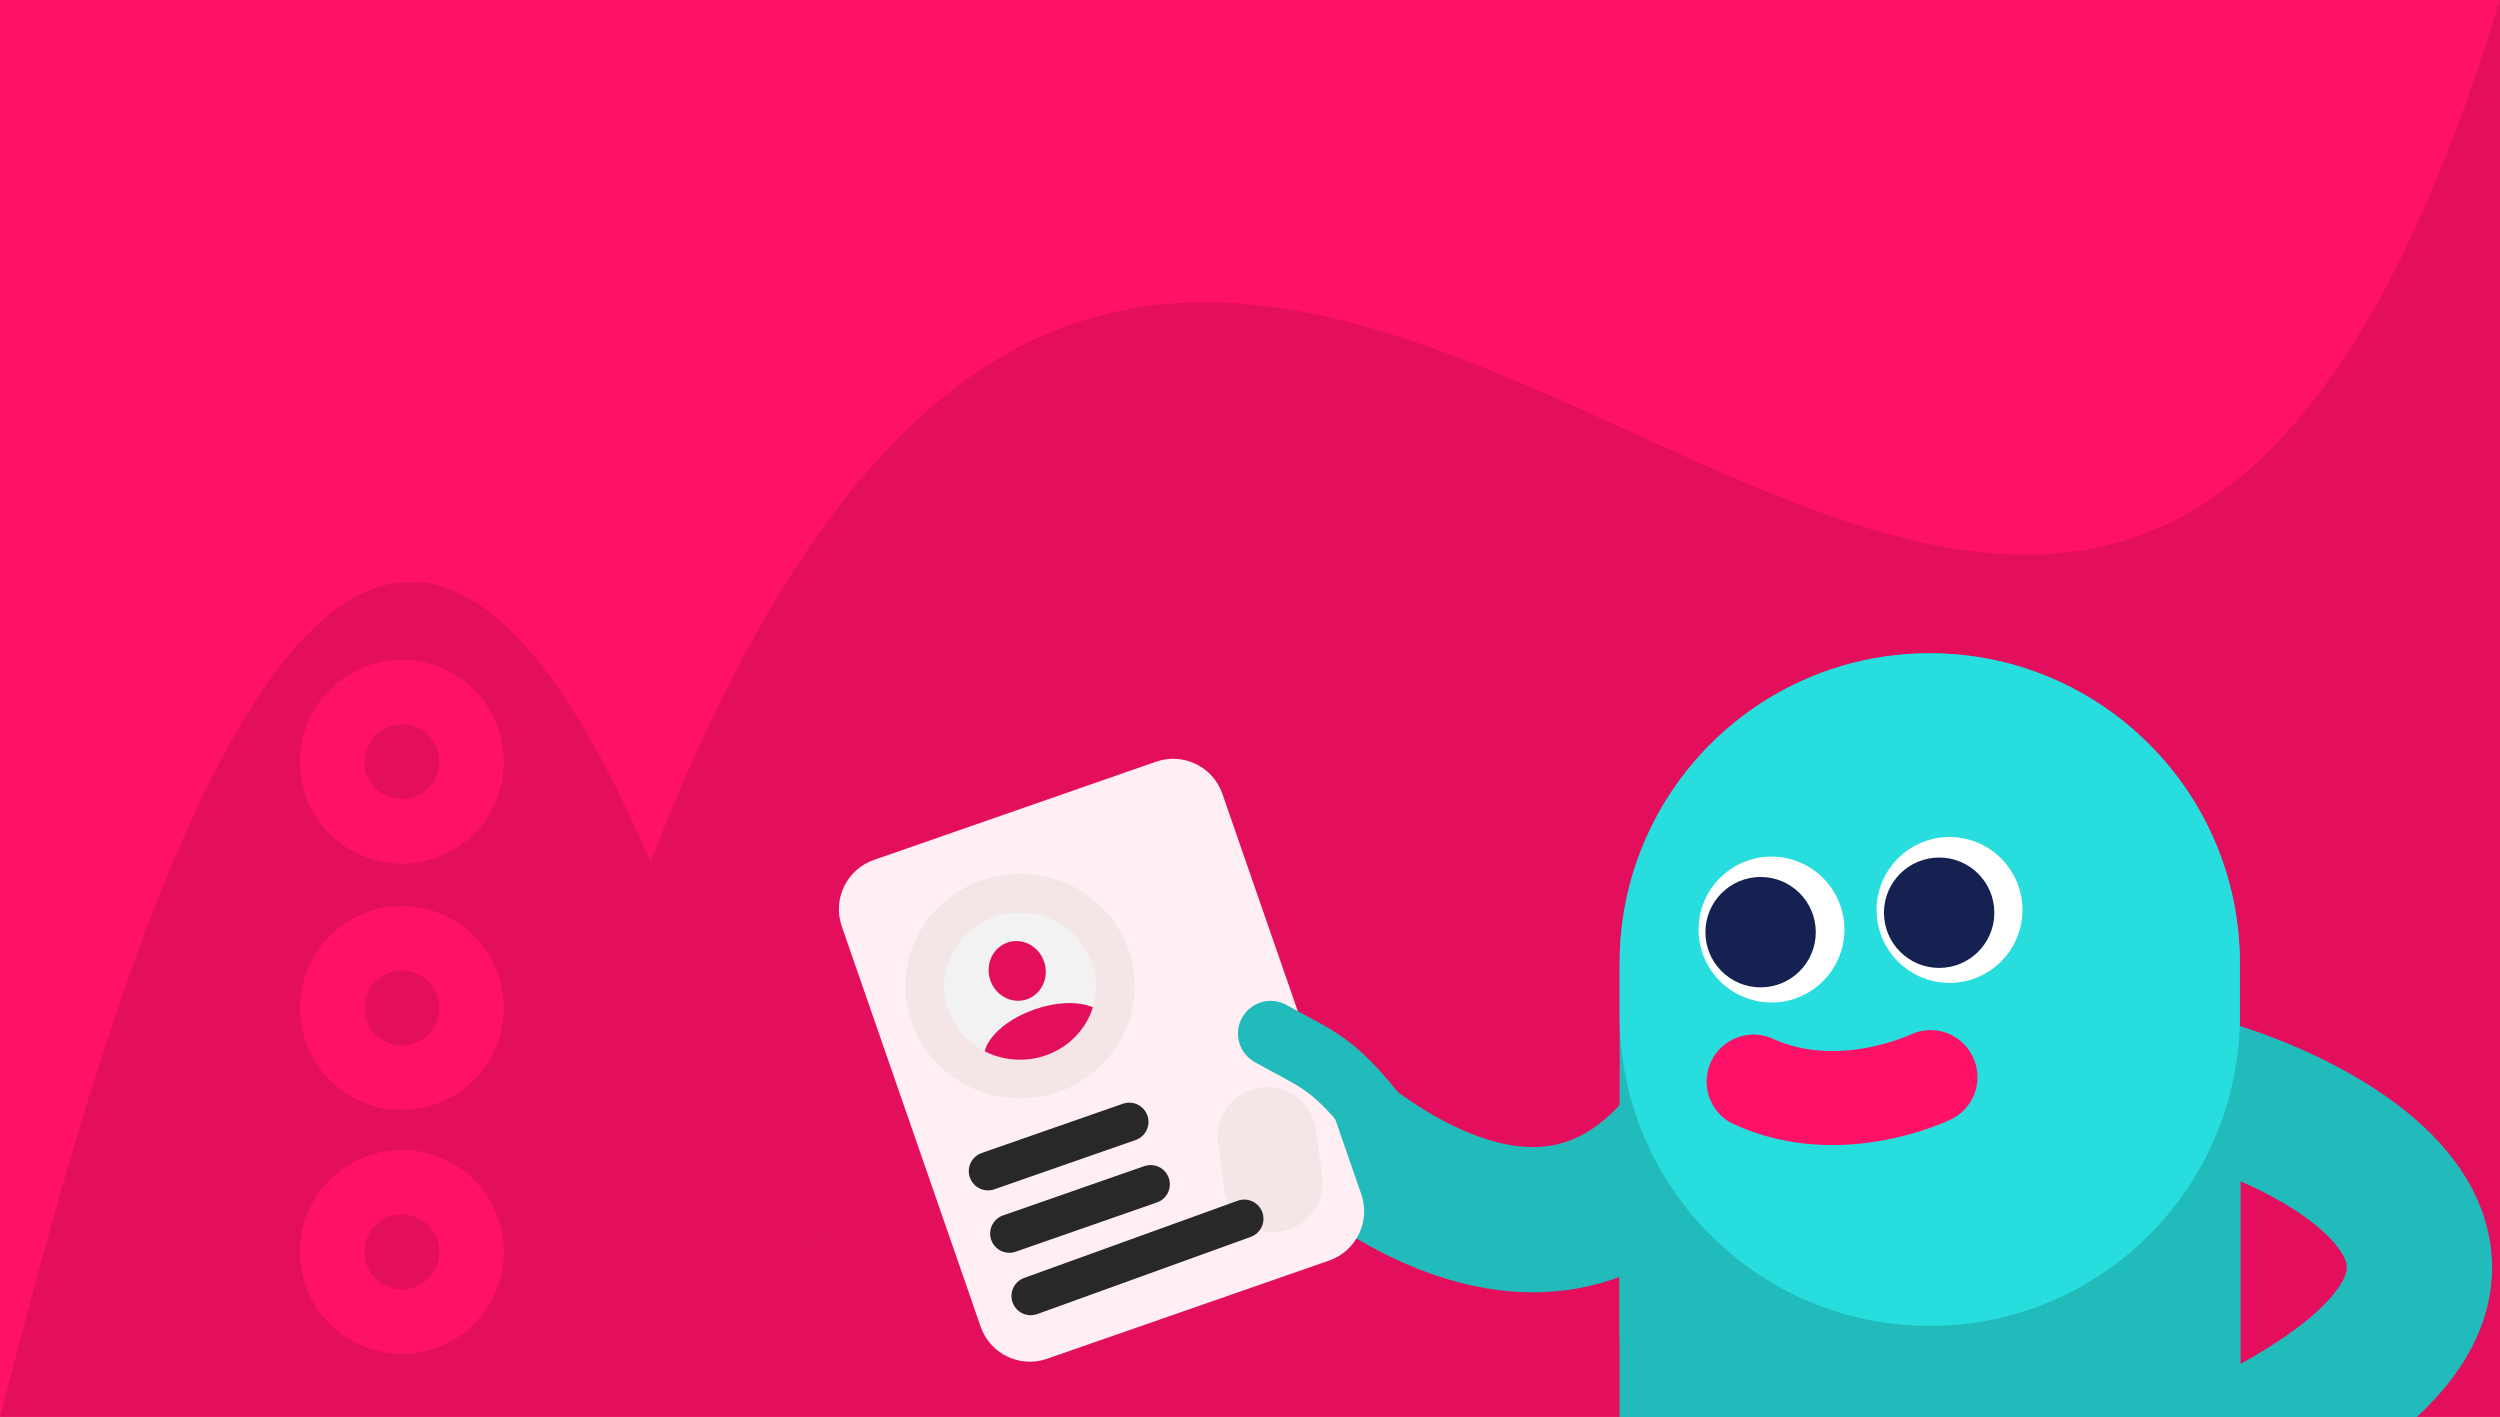
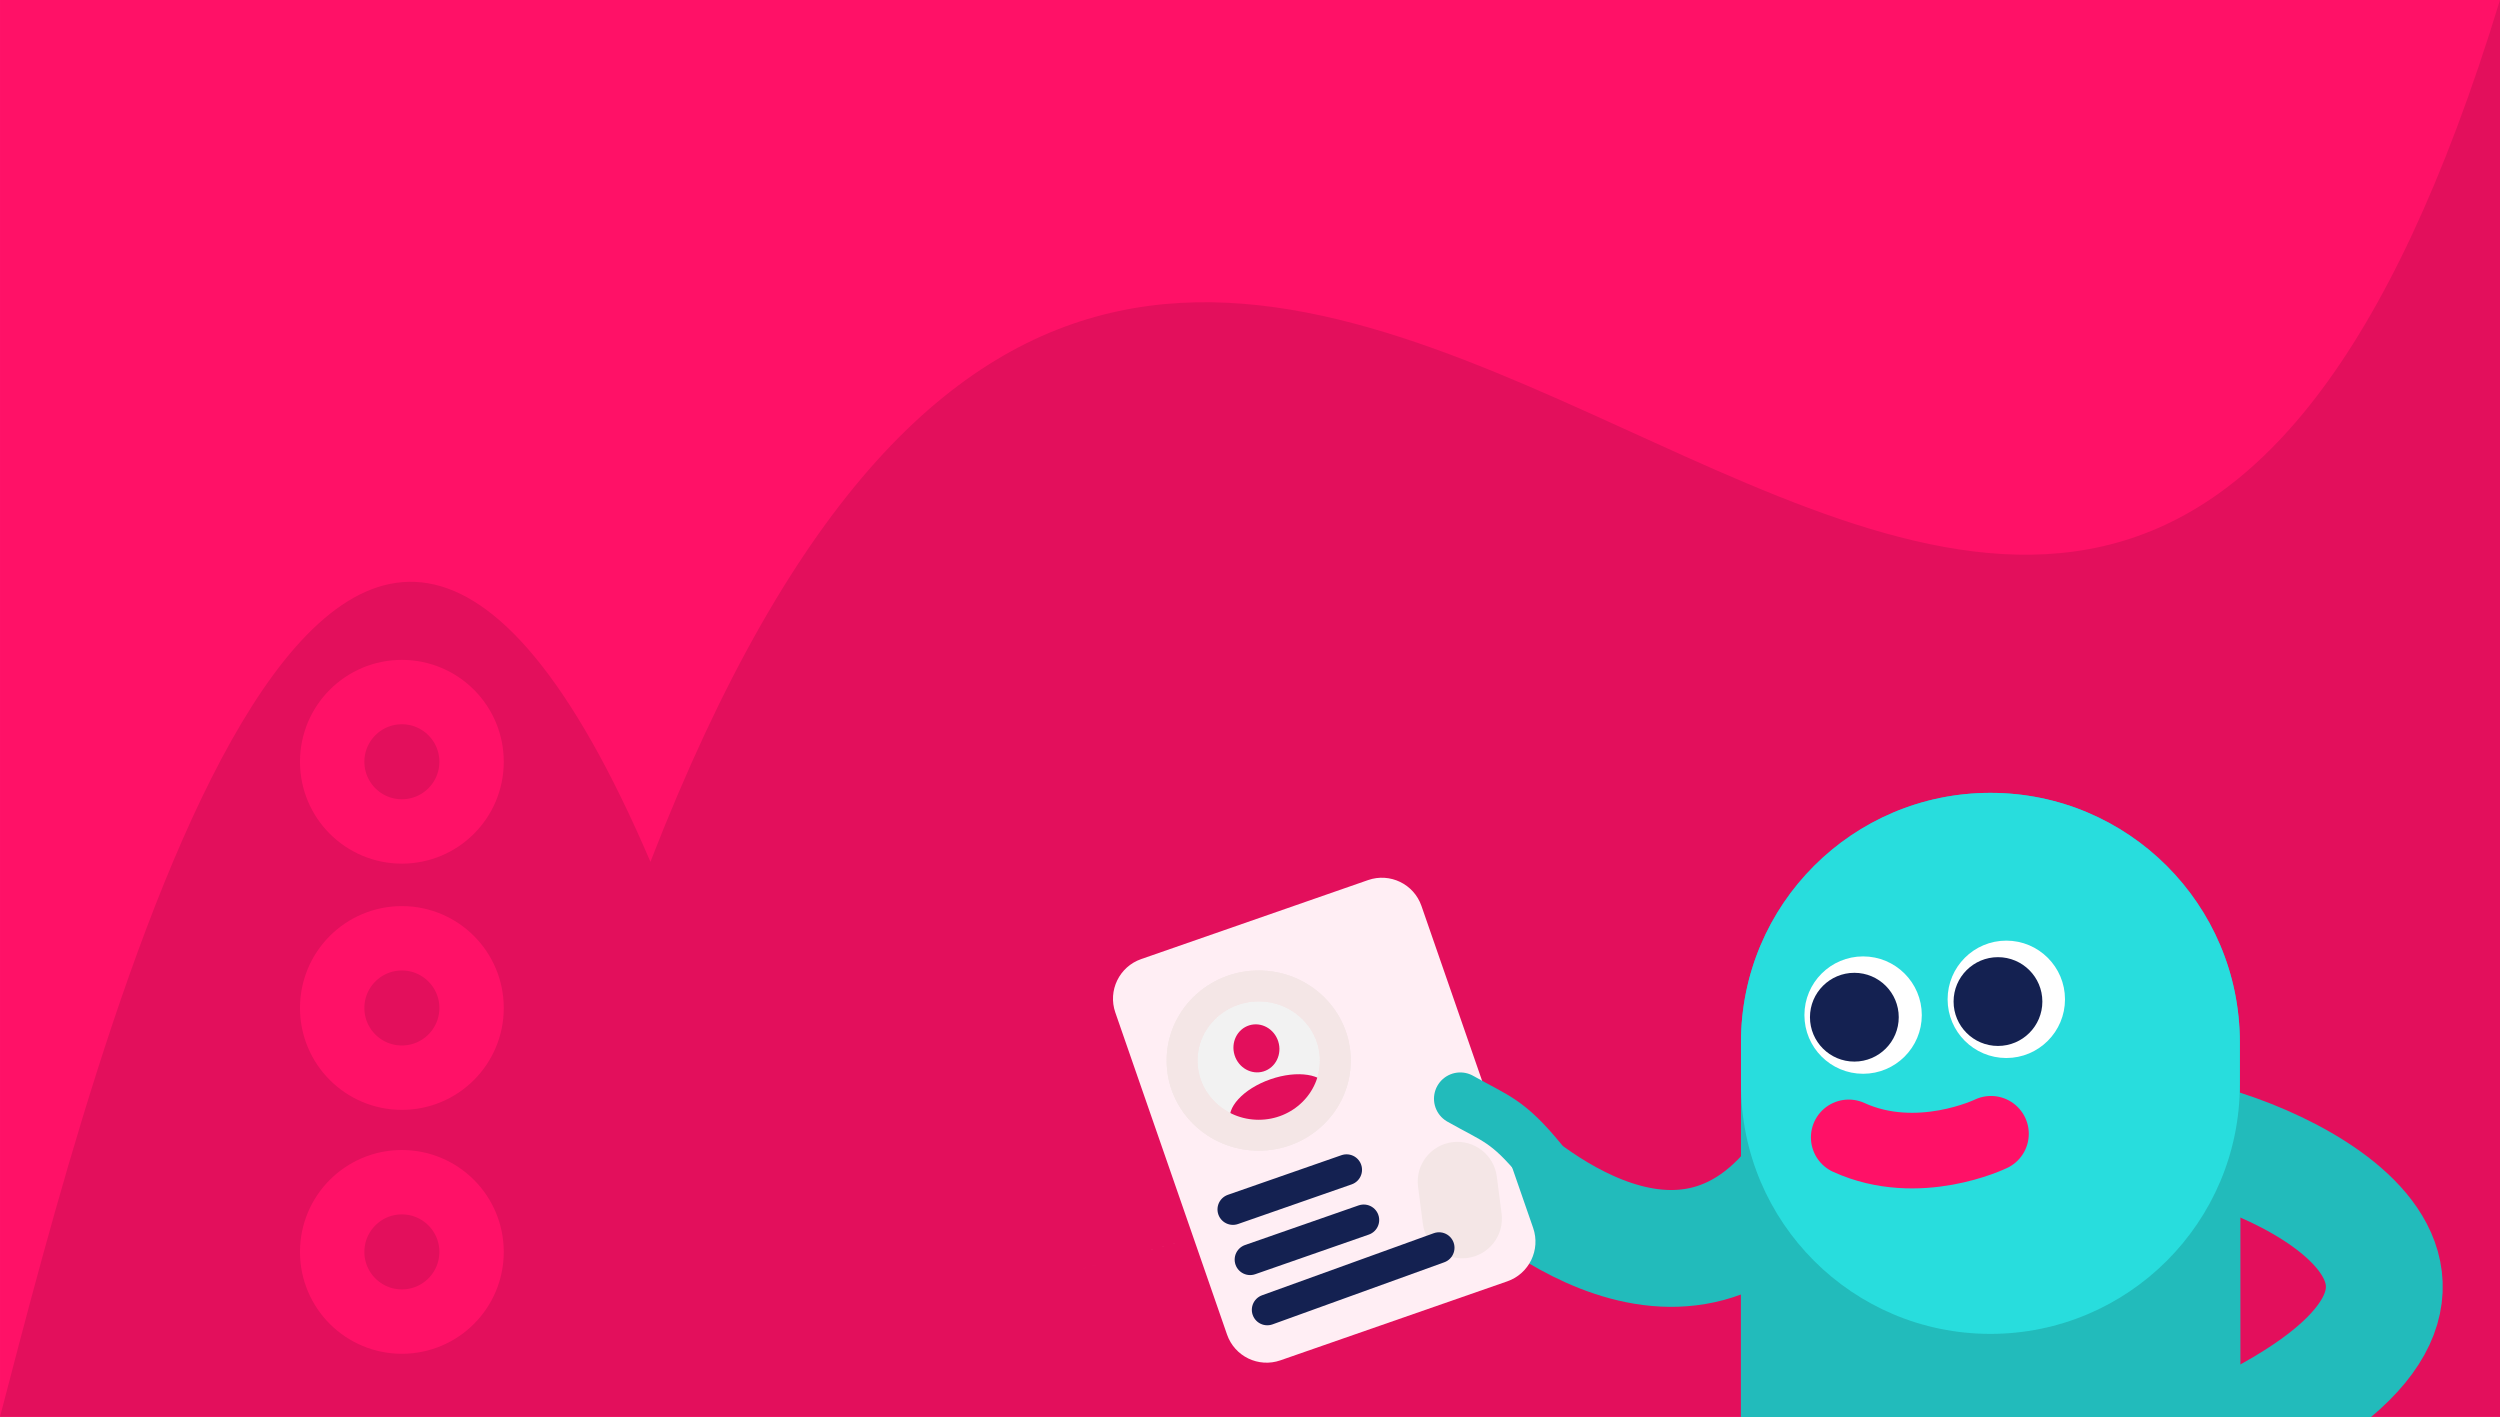
<svg xmlns="http://www.w3.org/2000/svg" xmlns:xlink="http://www.w3.org/1999/xlink" width="761" height="431.284" viewBox="0 0 201.348 114.111" version="1.1" id="svg8">
  <defs id="defs2">
    <linearGradient id="linearGradient926">
      <stop style="stop-color:#ffffff;stop-opacity:1;" offset="0" id="stop922" />
      <stop style="stop-color:#ffffff;stop-opacity:0;" offset="1" id="stop924" />
    </linearGradient>
    <pattern y="0" x="0" height="6" width="6" patternUnits="userSpaceOnUse" id="EMFhbasepattern" />
-     <linearGradient xlink:href="#linearGradient926" id="linearGradient928" x1="-61.235" y1="141.726" x2="-108.722" y2="94.294" gradientUnits="userSpaceOnUse" gradientTransform="translate(0,3.741773)" />
+     <linearGradient xlink:href="#linearGradient926" id="linearGradient928" x1="-61.235" y1="141.726" x2="-108.722" y2="94.294" gradientUnits="userSpaceOnUse" gradientTransform="matrix(0.8043235,0,0,0.8043235,2.784427,35.55067)" />
    <filter style="color-interpolation-filters:sRGB;" id="filter1123" x="-0.35" height="1.7" width="1.7" y="-0.32">
      <feFlood flood-opacity="0.498" flood-color="rgb(255,255,255)" result="flood" id="feFlood1113" />
      <feComposite in="flood" in2="SourceGraphic" operator="in" result="composite1" id="feComposite1115" />
      <feGaussianBlur in="composite1" stdDeviation="32.29" result="blur" id="feGaussianBlur1117" />
      <feOffset dx="6.1" dy="6" result="offset" id="feOffset1119" />
      <feComposite in="SourceGraphic" operator="over" result="composite2" id="feComposite1121" stdDeviation="32.29" in2="offset" />
    </filter>
    <filter style="color-interpolation-filters:sRGB;" id="filter1286">
      <feFlood flood-opacity="0.627" flood-color="rgb(255,255,255)" result="flood" id="feFlood1276" />
      <feComposite in="flood" in2="SourceGraphic" operator="out" result="composite1" id="feComposite1278" />
      <feGaussianBlur in="composite1" stdDeviation="4.688" result="blur" id="feGaussianBlur1280" />
      <feOffset dx="0" dy="4.57967e-015" result="offset" id="feOffset1282" />
      <feComposite in="offset" in2="SourceGraphic" operator="atop" result="composite2" id="feComposite1284" />
    </filter>
  </defs>
  <g id="layer1" transform="translate(166.1583,-56.22916)">
    <rect style="opacity:1;fill:#ff1167;fill-opacity:1;fill-rule:nonzero;stroke:none;stroke-width:5.927;stroke-linecap:round;stroke-linejoin:round;stroke-miterlimit:4;stroke-dasharray:none;stroke-opacity:1;paint-order:normal" id="rect812" width="201.348" height="114.111" x="-166.158" y="56.229" />
    <path style="opacity:1;fill:#e30f5c;fill-opacity:1;fill-rule:nonzero;stroke:none;stroke-width:5.927;stroke-linecap:round;stroke-linejoin:round;stroke-miterlimit:4;stroke-dasharray:none;stroke-opacity:1;paint-order:normal" d="M -113.773,125.639 C -67.6,6.825 -0.861,174.416 35.19,56.229 V 170.34 h -201.348 c 7.731,-29.646 26.738,-104.552 52.385,-44.701 z" id="rect814" />
-     <path id="path1314" d="m 7.031,143.16 c 9.565,1.14 37.949,13.369 9.001,28.624" style="fill:none;fill-opacity:1;stroke:#22bbbb;stroke-width:11.699;stroke-linecap:round;stroke-linejoin:round;stroke-miterlimit:4;stroke-dasharray:none;stroke-opacity:1" />
-     <path style="fill:none;fill-opacity:1;stroke:#22bbbb;stroke-width:11.699;stroke-linecap:round;stroke-linejoin:round;stroke-miterlimit:4;stroke-dasharray:none;stroke-opacity:1" d="m -29.435,146.759 c -12.628,17.704 -30.8,-0.555 -31.8,-1.291" id="path1316" />
-     <rect ry="0.965" y="146.686" x="28.246" height="45.145" width="2.322" id="rect1318" style="opacity:1;fill:#a329a3;fill-opacity:1;fill-rule:nonzero;stroke:#22bbbb;stroke-width:10.309;stroke-linecap:round;stroke-linejoin:round;stroke-miterlimit:4;stroke-dasharray:none;stroke-opacity:1;paint-order:normal" transform="scale(-1,1)" />
-     <rect style="opacity:1;fill:#a329a3;fill-opacity:1;fill-rule:nonzero;stroke:#22bbbb;stroke-width:10.309;stroke-linecap:round;stroke-linejoin:round;stroke-miterlimit:4;stroke-dasharray:none;stroke-opacity:1;paint-order:normal" id="rect1320" width="2.322" height="45.145" x="-9.142" y="146.686" ry="0.965" transform="scale(-1,1)" />
-     <rect style="opacity:1;fill:#22bbbb;fill-opacity:1;fill-rule:nonzero;stroke:none;stroke-width:0.575;stroke-linecap:square;stroke-linejoin:miter;stroke-miterlimit:4;stroke-dasharray:none;stroke-opacity:1;paint-order:normal" id="rect1322" width="49.951" height="79.717" x="-14.238" y="108.845" ry="24.975" transform="scale(-1,1)" />
-     <rect ry="24.975" y="108.845" x="-14.238" height="54.172" width="49.951" id="rect1324" style="opacity:1;fill:#28dddd;fill-opacity:1;fill-rule:nonzero;stroke:none;stroke-width:0.575;stroke-linecap:square;stroke-linejoin:miter;stroke-miterlimit:4;stroke-dasharray:none;stroke-opacity:1;paint-order:normal" transform="scale(-1,1)" />
-     <circle style="opacity:1;fill:#ffffff;fill-opacity:1;fill-rule:nonzero;stroke:#ffffff;stroke-width:2.113;stroke-linecap:round;stroke-linejoin:round;stroke-miterlimit:4;stroke-dasharray:none;stroke-opacity:1;paint-order:normal" id="circle1374" cx="9.146" cy="129.516" r="4.82" transform="scale(-1,1)" />
-     <circle cy="129.74" cx="9.98" id="circle1368" style="opacity:1;fill:#142151;fill-opacity:1;fill-rule:nonzero;stroke:none;stroke-width:1.949;stroke-linecap:round;stroke-linejoin:round;stroke-miterlimit:4;stroke-dasharray:none;stroke-opacity:1;paint-order:normal" r="4.445" transform="scale(-1,1)" />
-     <circle cy="131.095" cx="23.485" id="circle1370" style="opacity:1;fill:#ffffff;fill-opacity:1;fill-rule:nonzero;stroke:#ffffff;stroke-width:2.113;stroke-linecap:round;stroke-linejoin:round;stroke-miterlimit:4;stroke-dasharray:none;stroke-opacity:1;paint-order:normal" r="4.82" transform="scale(-1,1)" />
-     <circle style="opacity:1;fill:#142151;fill-opacity:1;fill-rule:nonzero;stroke:none;stroke-width:1.949;stroke-linecap:round;stroke-linejoin:round;stroke-miterlimit:4;stroke-dasharray:none;stroke-opacity:1;paint-order:normal" id="circle1372" cx="24.361" cy="131.306" r="4.445" transform="scale(-1,1)" />
-     <path id="path876" d="m -10.68,142.979 c 0,0 -7.292,3.54 -14.245,0.361" style="fill:none;stroke:#ff1167;stroke-width:7.572px;stroke-linecap:round;stroke-linejoin:round;stroke-miterlimit:4;stroke-dasharray:none;stroke-opacity:1" />
+     <path id="path1314" d="m 8.44,147.688 c 7.693,0.917 30.524,10.753 7.24,23.023" style="fill:none;fill-opacity:1;stroke:#22bbbb;stroke-width:9.41;stroke-linecap:round;stroke-linejoin:round;stroke-miterlimit:4;stroke-dasharray:none;stroke-opacity:1" />
+     <path style="fill:none;fill-opacity:1;stroke:#22bbbb;stroke-width:9.41;stroke-linecap:round;stroke-linejoin:round;stroke-miterlimit:4;stroke-dasharray:none;stroke-opacity:1" d="m -20.891,150.583 c -10.157,14.24 -24.773,-0.447 -25.577,-1.039" id="path1316" />
+     <rect ry="0.776" y="150.524" x="19.934" height="36.311" width="1.868" id="rect1318" style="opacity:1;fill:#a329a3;fill-opacity:1;fill-rule:nonzero;stroke:#22bbbb;stroke-width:8.292;stroke-linecap:round;stroke-linejoin:round;stroke-miterlimit:4;stroke-dasharray:none;stroke-opacity:1;paint-order:normal" transform="scale(-1,1)" />
+     <rect style="opacity:1;fill:#a329a3;fill-opacity:1;fill-rule:nonzero;stroke:#22bbbb;stroke-width:8.292;stroke-linecap:round;stroke-linejoin:round;stroke-miterlimit:4;stroke-dasharray:none;stroke-opacity:1;paint-order:normal" id="rect1320" width="1.868" height="36.311" x="-10.137" y="150.524" ry="0.776" transform="scale(-1,1)" />
+     <rect style="opacity:1;fill:#22bbbb;fill-opacity:1;fill-rule:nonzero;stroke:none;stroke-width:0.462;stroke-linecap:square;stroke-linejoin:miter;stroke-miterlimit:4;stroke-dasharray:none;stroke-opacity:1;paint-order:normal" id="rect1322" width="40.177" height="64.118" x="-14.237" y="120.087" ry="20.088" transform="scale(-1,1)" />
+     <rect ry="20.088" y="120.087" x="-14.237" height="43.572" width="40.177" id="rect1324" style="opacity:1;fill:#28dddd;fill-opacity:1;fill-rule:nonzero;stroke:none;stroke-width:0.462;stroke-linecap:square;stroke-linejoin:miter;stroke-miterlimit:4;stroke-dasharray:none;stroke-opacity:1;paint-order:normal" transform="scale(-1,1)" />
+     <circle style="opacity:1;fill:#ffffff;fill-opacity:1;fill-rule:nonzero;stroke:#ffffff;stroke-width:1.7;stroke-linecap:round;stroke-linejoin:round;stroke-miterlimit:4;stroke-dasharray:none;stroke-opacity:1;paint-order:normal" id="circle1374" cx="4.572" cy="136.714" r="3.877" transform="scale(-1,1)" />
+     <circle cy="136.894" cx="5.243" id="circle1368" style="opacity:1;fill:#142151;fill-opacity:1;fill-rule:nonzero;stroke:none;stroke-width:1.568;stroke-linecap:round;stroke-linejoin:round;stroke-miterlimit:4;stroke-dasharray:none;stroke-opacity:1;paint-order:normal" r="3.575" transform="scale(-1,1)" />
+     <circle cy="137.984" cx="16.105" id="circle1370" style="opacity:1;fill:#ffffff;fill-opacity:1;fill-rule:nonzero;stroke:#ffffff;stroke-width:1.7;stroke-linecap:round;stroke-linejoin:round;stroke-miterlimit:4;stroke-dasharray:none;stroke-opacity:1;paint-order:normal" r="3.877" transform="scale(-1,1)" />
+     <circle style="opacity:1;fill:#142151;fill-opacity:1;fill-rule:nonzero;stroke:none;stroke-width:1.568;stroke-linecap:round;stroke-linejoin:round;stroke-miterlimit:4;stroke-dasharray:none;stroke-opacity:1;paint-order:normal" id="circle1372" cx="16.81" cy="138.154" r="3.575" transform="scale(-1,1)" />
+     <path id="path876" d="m -5.806,147.543 c 0,0 -5.865,2.847 -11.458,0.29" style="fill:none;stroke:#ff1167;stroke-width:6.09px;stroke-linecap:round;stroke-linejoin:round;stroke-miterlimit:4;stroke-dasharray:none;stroke-opacity:1" />
    <circle style="opacity:1;fill:none;fill-opacity:1;fill-rule:nonzero;stroke:#ff1167;stroke-width:5.186;stroke-linecap:round;stroke-linejoin:round;stroke-miterlimit:4;stroke-dasharray:none;stroke-opacity:1;paint-order:normal" id="path886" cx="-133.792" cy="157.056" r="5.613" />
    <circle r="5.613" cy="137.412" cx="-133.792" id="circle888" style="opacity:1;fill:none;fill-opacity:1;fill-rule:nonzero;stroke:#ff1167;stroke-width:5.186;stroke-linecap:round;stroke-linejoin:round;stroke-miterlimit:4;stroke-dasharray:none;stroke-opacity:1;paint-order:normal" />
    <circle style="opacity:1;fill:none;fill-opacity:1;fill-rule:nonzero;stroke:#ff1167;stroke-width:5.186;stroke-linecap:round;stroke-linejoin:round;stroke-miterlimit:4;stroke-dasharray:none;stroke-opacity:1;paint-order:normal" id="circle890" cx="-133.792" cy="117.581" r="5.613" />
-     <path style="fill:url(#linearGradient928);fill-opacity:1;stroke:none;stroke-width:0.265px;stroke-linecap:butt;stroke-linejoin:miter;stroke-opacity:1" d="m -61.235,145.468 c -69.949,19.076 -34.974,9.538 0,0 z" id="path872" />
-     <rect style="opacity:1;fill:#ffeef4;fill-opacity:1;stroke:none;stroke-width:13.538;stroke-linecap:round;stroke-linejoin:round;stroke-miterlimit:4;stroke-dasharray:none;stroke-opacity:1;paint-order:normal" id="rect876" width="32.458" height="42.528" x="-135.809" y="87.019" ry="4.199" transform="matrix(0.9443996,-0.3288,0.3277284,0.944772,0,0)" />
-     <path style="fill:none;stroke:#22bbbb;stroke-width:5.265;stroke-linecap:round;stroke-linejoin:round;stroke-miterlimit:4;stroke-dasharray:none;stroke-opacity:1" d="m -55.776,145.644 c -3.33,-4.05 -4.489,-4.155 -8.045,-6.174" id="path878" />
-     <rect style="opacity:1;fill:#f4e6e6;fill-opacity:1;stroke:none;stroke-width:5.265;stroke-linecap:round;stroke-linejoin:round;stroke-miterlimit:4;stroke-dasharray:none;stroke-opacity:1;paint-order:normal" id="rect880" width="7.951" height="11.693" x="-86.544" y="134.323" ry="3.976" transform="rotate(-7.384584)" />
-     <path style="fill:#b3b3b3;fill-opacity:0.983;stroke:#282828;stroke-width:3.096;stroke-linecap:round;stroke-linejoin:round;stroke-miterlimit:4;stroke-dasharray:none;stroke-opacity:1" d="m -86.585,150.553 11.377,-3.969" id="path882" />
-     <path id="path884" d="m -84.865,155.58 11.377,-3.969" style="fill:#b3b3b3;fill-opacity:0.983;stroke:#282828;stroke-width:3.096;stroke-linecap:round;stroke-linejoin:round;stroke-miterlimit:4;stroke-dasharray:none;stroke-opacity:1" />
-     <path style="fill:#b3b3b3;fill-opacity:0.983;stroke:#282828;stroke-width:3.096;stroke-linecap:round;stroke-linejoin:round;stroke-miterlimit:4;stroke-dasharray:none;stroke-opacity:1" d="m -83.146,160.608 17.198,-6.218" id="path887" />
-     <ellipse style="opacity:1;fill:#f2f2f2;fill-opacity:1;stroke:#f4e6e6;stroke-width:3.096;stroke-linecap:round;stroke-linejoin:round;stroke-miterlimit:4;stroke-dasharray:none;stroke-opacity:1;paint-order:normal" id="path889" cx="-84.005" cy="135.651" rx="7.673" ry="7.474" />
-     <ellipse style="opacity:1;fill:#e30f5c;fill-opacity:1;stroke:none;stroke-width:3.096;stroke-linecap:round;stroke-linejoin:round;stroke-miterlimit:4;stroke-dasharray:none;stroke-opacity:1;paint-order:normal" id="path893" cx="-123.504" cy="105.354" rx="5.192" ry="2.778" transform="rotate(-19.22675)" />
-     <ellipse style="opacity:1;fill:#e30f5c;fill-opacity:1;stroke:none;stroke-width:4.1;stroke-linecap:round;stroke-linejoin:round;stroke-miterlimit:4;stroke-dasharray:none;stroke-opacity:1;paint-order:normal" id="path891" cx="-120.506" cy="103.17" rx="2.292" ry="2.416" transform="rotate(-17.36022)" />
-     <ellipse ry="7.474" rx="7.673" cy="135.651" cx="-84.005" id="ellipse895" style="opacity:1;fill:none;fill-opacity:1;stroke:#f4e6e6;stroke-width:3.096;stroke-linecap:round;stroke-linejoin:round;stroke-miterlimit:4;stroke-dasharray:none;stroke-opacity:1;paint-order:normal" />
+     <path style="fill:url(#linearGradient928);fill-opacity:1;stroke:none;stroke-width:0.213px;stroke-linecap:butt;stroke-linejoin:miter;stroke-opacity:1" d="m -46.468,149.544 c -56.262,15.343 -28.131,7.672 0,0 z" id="path872" />
+     <rect style="opacity:1;fill:#ffeef4;fill-opacity:1;stroke:none;stroke-width:10.889;stroke-linecap:round;stroke-linejoin:round;stroke-miterlimit:4;stroke-dasharray:none;stroke-opacity:1;paint-order:normal" id="rect876" width="26.107" height="34.207" x="-117.269" y="101.639" ry="3.377" transform="matrix(0.9443996,-0.3288,0.3277284,0.944772,0,0)" />
+     <path style="fill:none;stroke:#22bbbb;stroke-width:4.235;stroke-linecap:round;stroke-linejoin:round;stroke-miterlimit:4;stroke-dasharray:none;stroke-opacity:1" d="m -42.078,149.686 c -2.678,-3.258 -3.611,-3.342 -6.471,-4.966" id="path878" />
+     <rect style="opacity:1;fill:#f4e6e6;fill-opacity:1;stroke:none;stroke-width:4.235;stroke-linecap:round;stroke-linejoin:round;stroke-miterlimit:4;stroke-dasharray:none;stroke-opacity:1;paint-order:normal" id="rect880" width="6.395" height="9.405" x="-71.03" y="140.669" ry="3.198" transform="rotate(-7.384584)" />
+     <path style="fill:#b3b3b3;fill-opacity:0.983;stroke:#142151;stroke-width:2.49;stroke-linecap:round;stroke-linejoin:round;stroke-miterlimit:4;stroke-dasharray:none;stroke-opacity:1" d="m -66.858,153.635 9.151,-3.192" id="path882" />
+     <path id="path884" d="m -65.475,157.678 9.151,-3.192" style="fill:#b3b3b3;fill-opacity:0.983;stroke:#142151;stroke-width:2.49;stroke-linecap:round;stroke-linejoin:round;stroke-miterlimit:4;stroke-dasharray:none;stroke-opacity:1" />
+     <path style="fill:#142151;fill-opacity:1;stroke:#142151;stroke-width:2.49;stroke-linecap:round;stroke-linejoin:round;stroke-miterlimit:4;stroke-dasharray:none;stroke-opacity:1" d="m -64.092,161.722 13.833,-5.001" id="path887" />
+     <ellipse style="opacity:1;fill:#f2f2f2;fill-opacity:1;stroke:#f4e6e6;stroke-width:2.49;stroke-linecap:round;stroke-linejoin:round;stroke-miterlimit:4;stroke-dasharray:none;stroke-opacity:1;paint-order:normal" id="path889" cx="-64.783" cy="141.648" rx="6.172" ry="6.012" />
+     <ellipse style="opacity:1;fill:#e30f5c;fill-opacity:1;stroke:none;stroke-width:2.49;stroke-linecap:round;stroke-linejoin:round;stroke-miterlimit:4;stroke-dasharray:none;stroke-opacity:1;paint-order:normal" id="path893" cx="-107.424" cy="116.382" rx="4.176" ry="2.235" transform="rotate(-19.22675)" />
+     <ellipse style="opacity:1;fill:#e30f5c;fill-opacity:1;stroke:none;stroke-width:3.297;stroke-linecap:round;stroke-linejoin:round;stroke-miterlimit:4;stroke-dasharray:none;stroke-opacity:1;paint-order:normal" id="path891" cx="-103.978" cy="114.872" rx="1.843" ry="1.943" transform="rotate(-17.36022)" />
+     <ellipse ry="6.012" rx="6.172" cy="141.648" cx="-64.783" id="ellipse895" style="opacity:1;fill:none;fill-opacity:1;stroke:#f4e6e6;stroke-width:2.49;stroke-linecap:round;stroke-linejoin:round;stroke-miterlimit:4;stroke-dasharray:none;stroke-opacity:1;paint-order:normal" />
  </g>
</svg>
